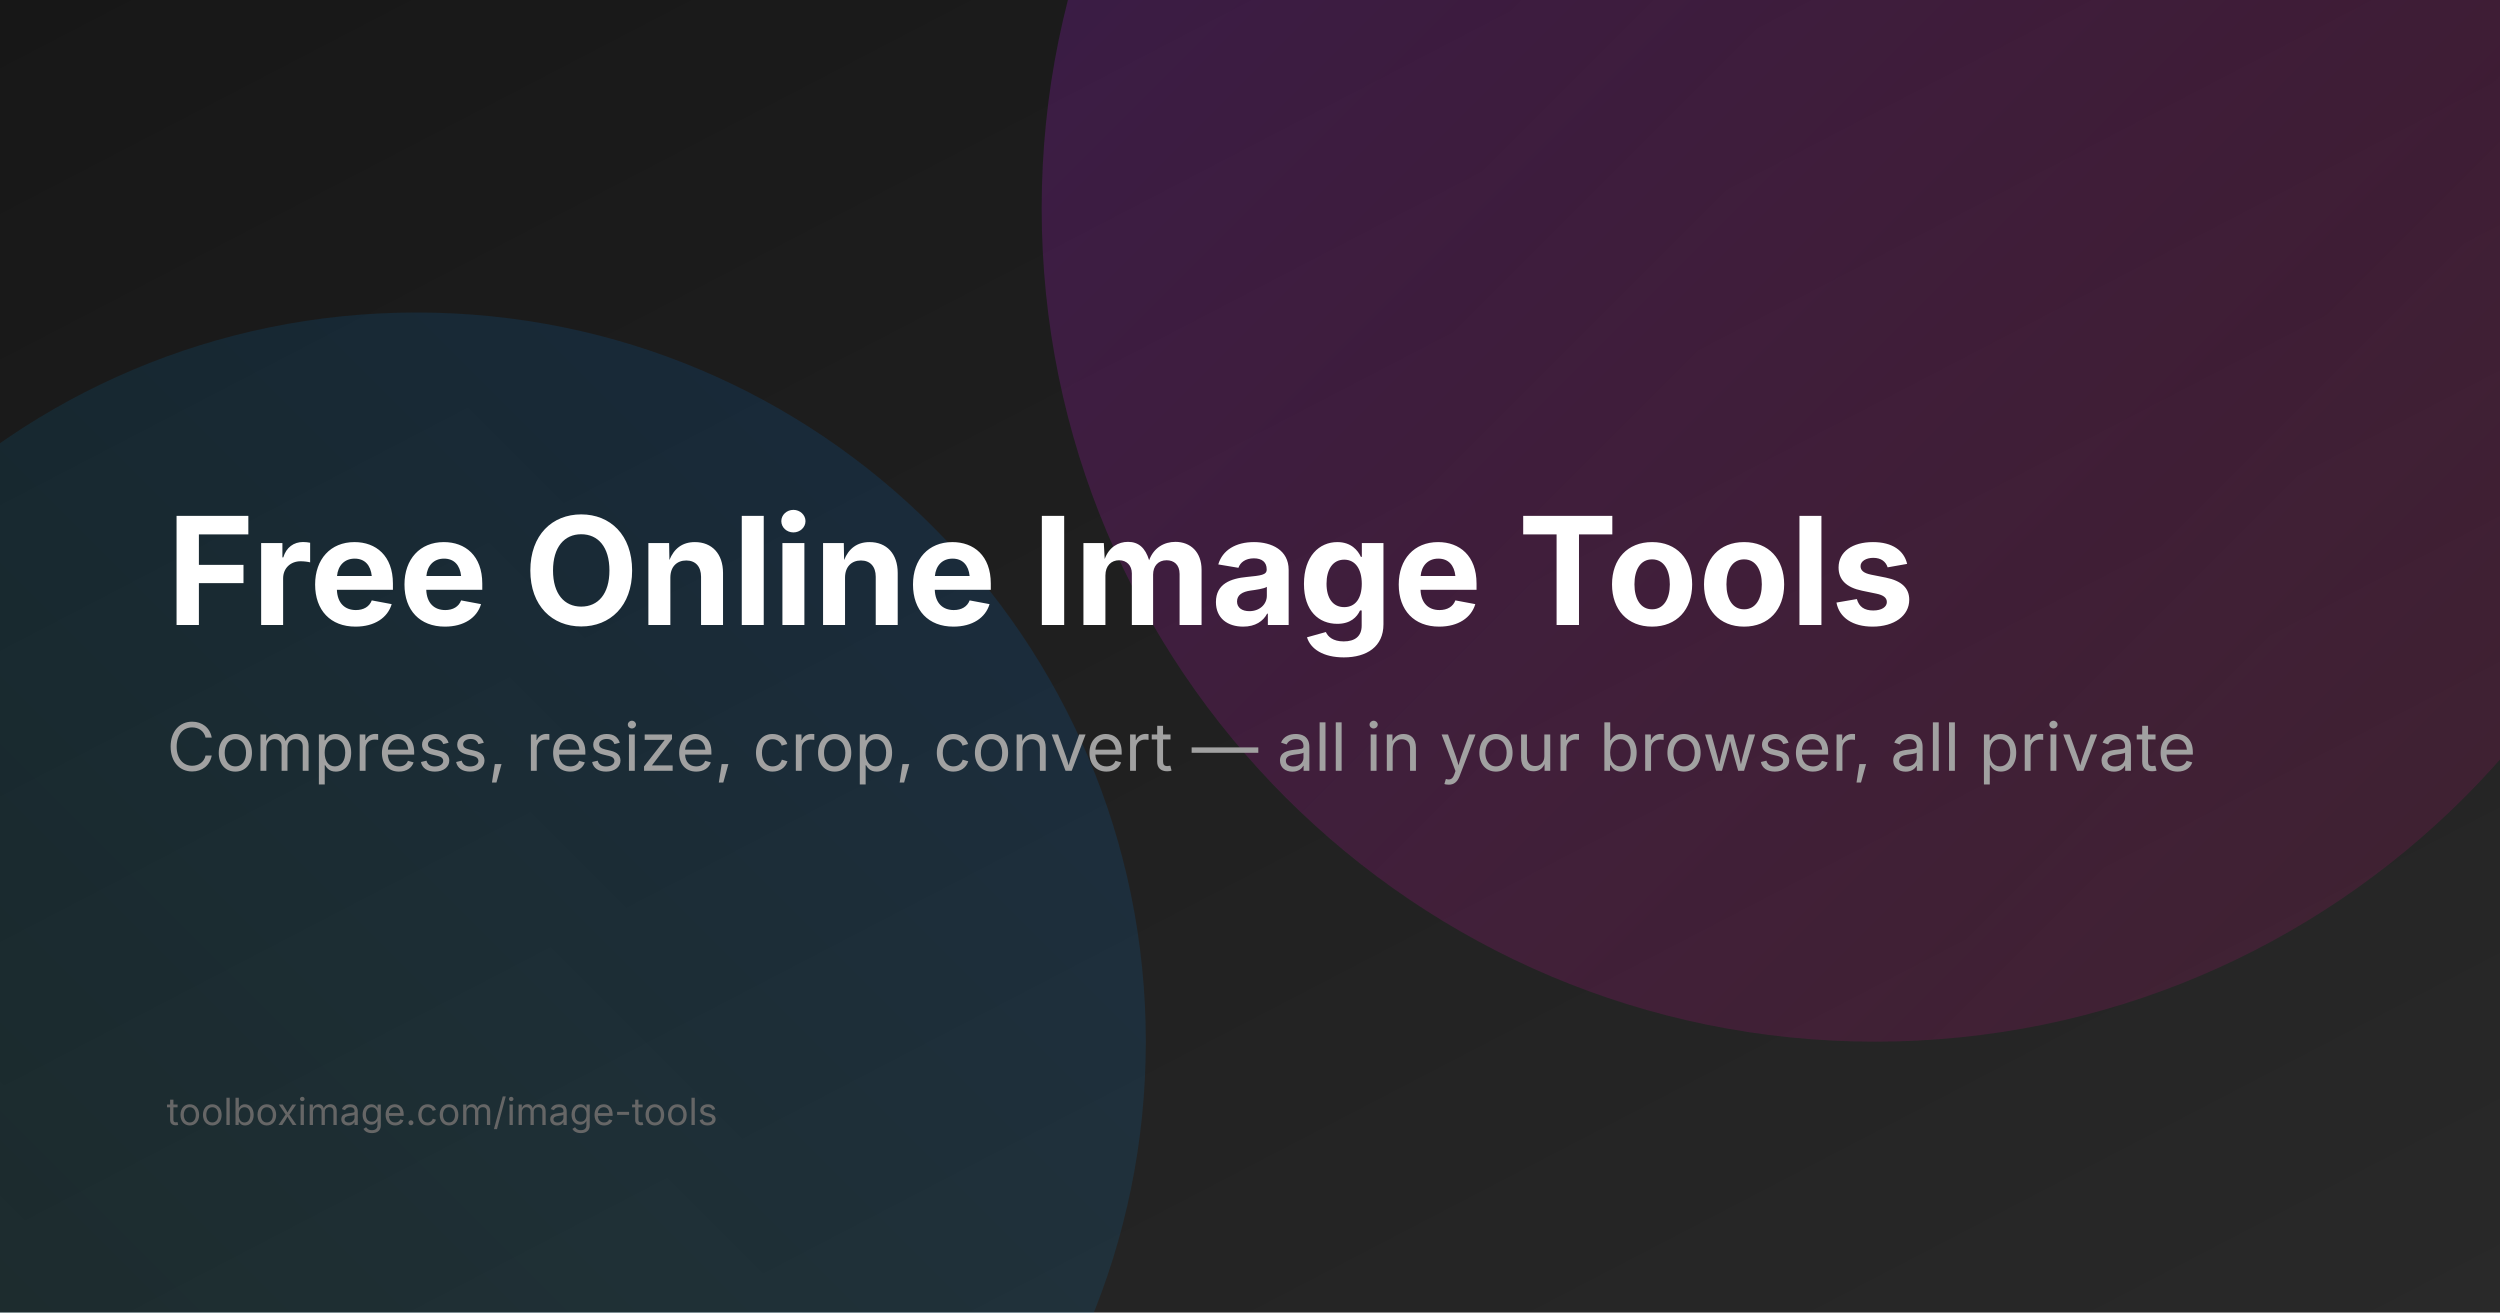
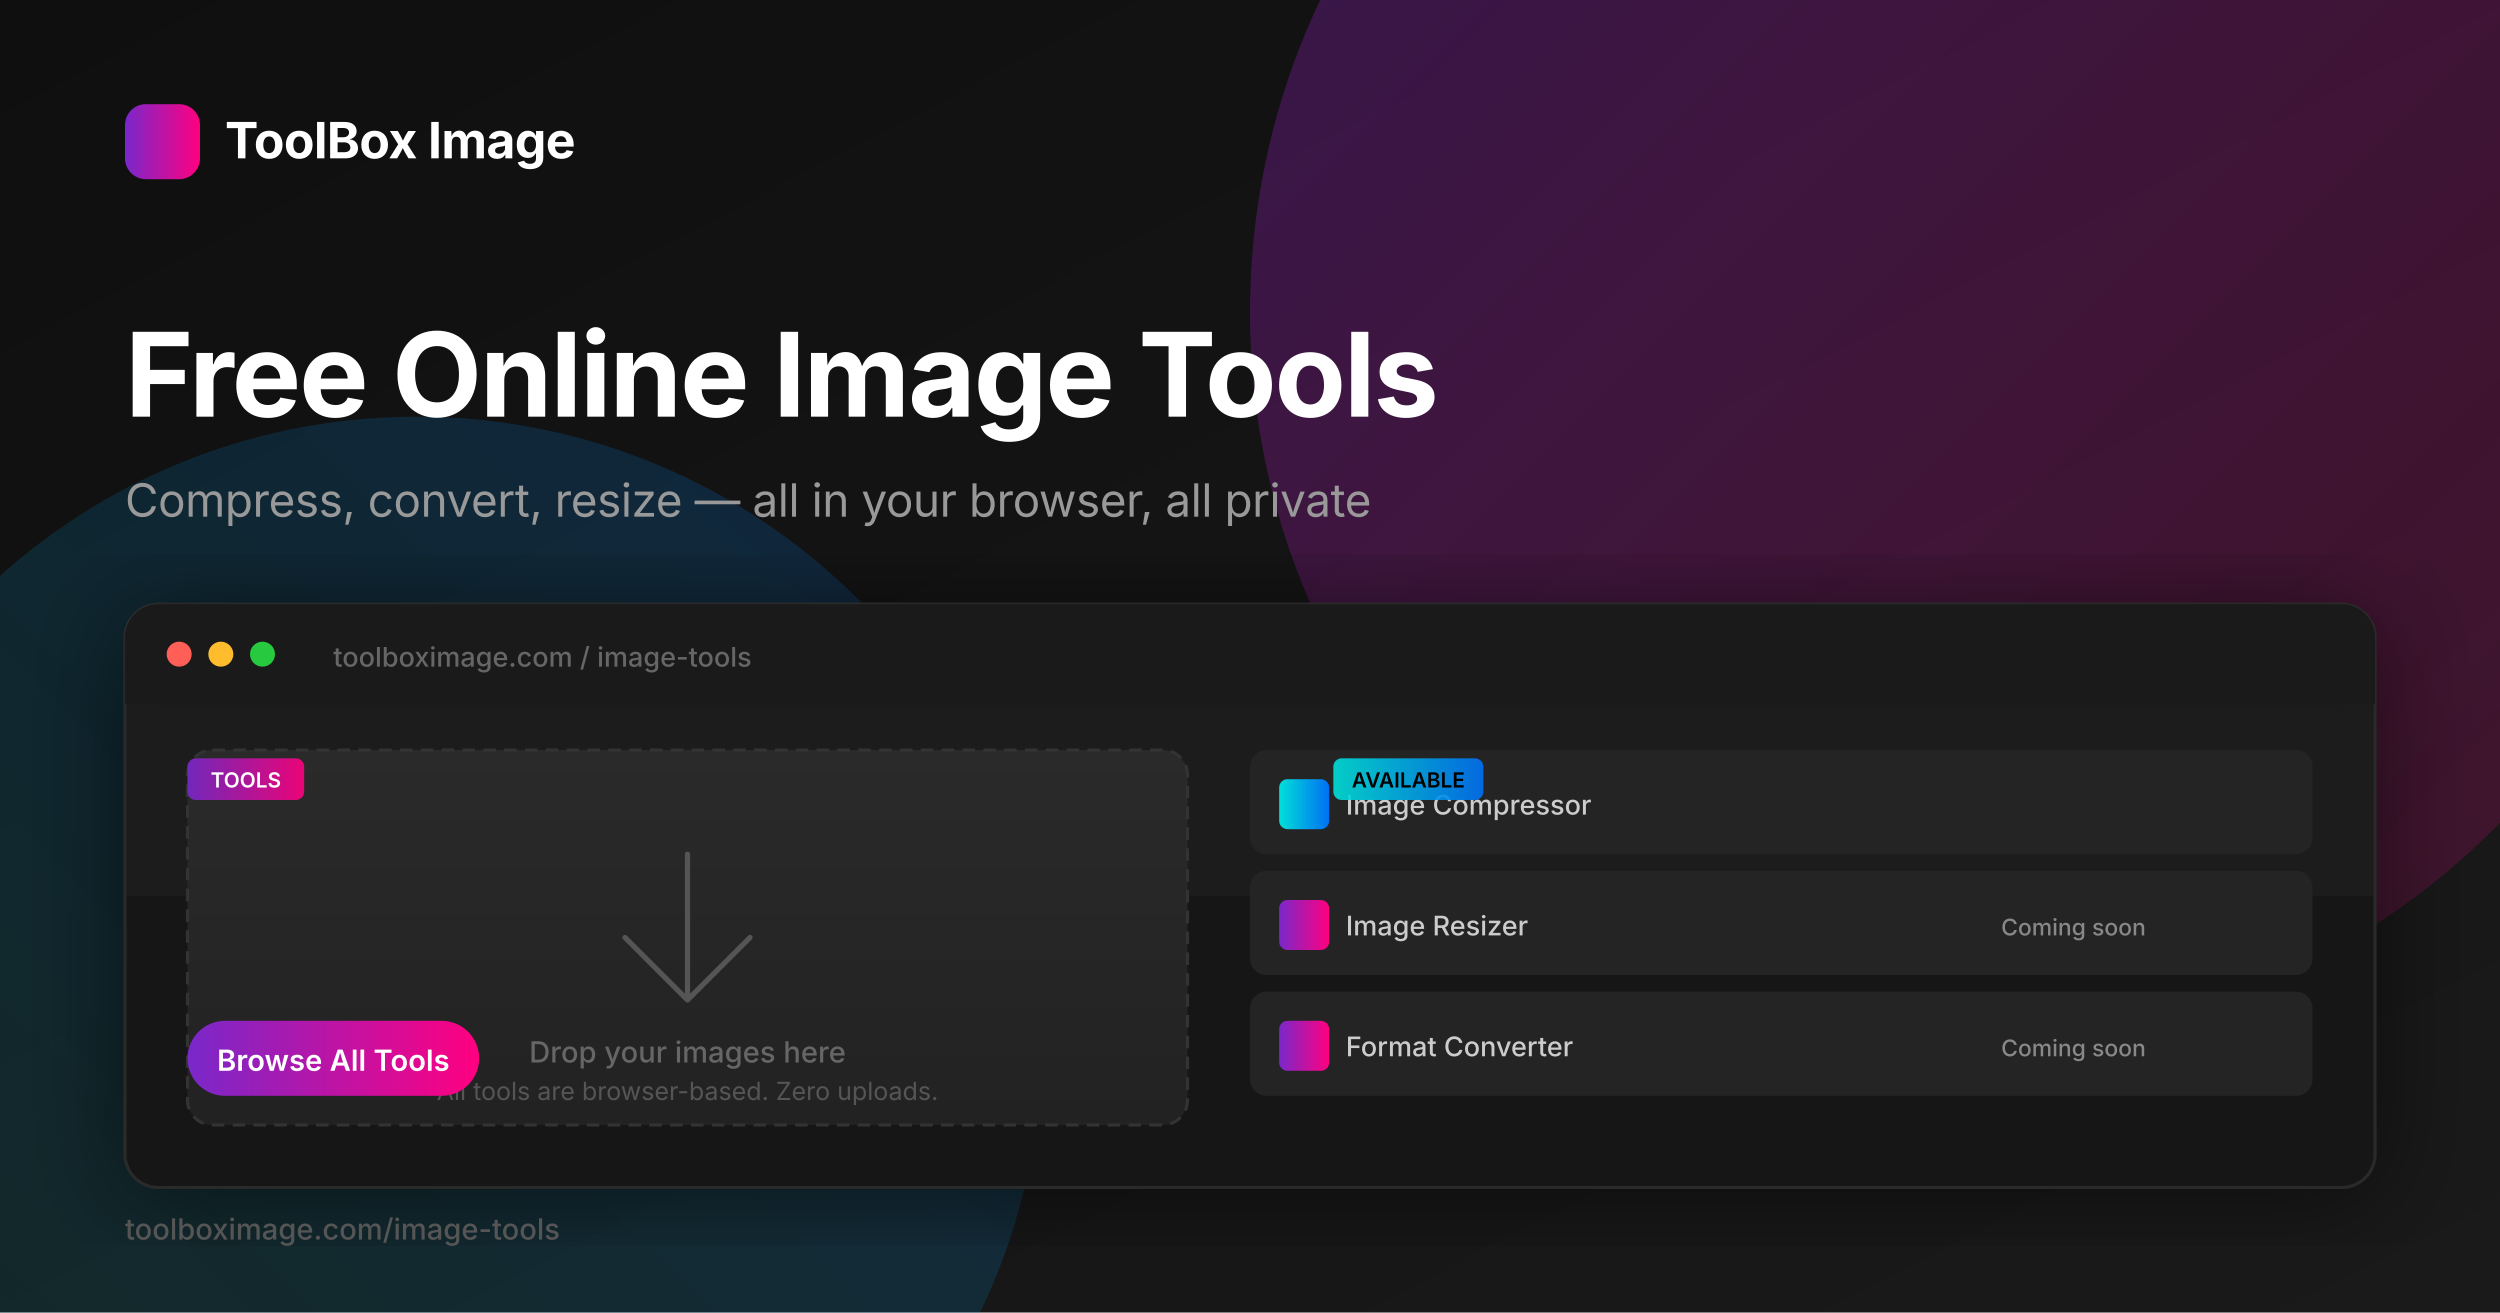
<svg xmlns="http://www.w3.org/2000/svg" width="1200" height="630" viewBox="0 0 1200 630">
  <defs>
    <linearGradient id="bg" x1="0" y1="0" x2="1" y2="1">
-       <stop offset="0%" stop-color="#171717" />
-       <stop offset="100%" stop-color="#292929" />
+       <stop offset="0%" stop-color="#0f0f0f" />
+       <stop offset="100%" stop-color="#1a1a1a" />
    </linearGradient>
-     <linearGradient id="mesh1" x1="0" y1="0" x2="1" y2="1">
-       <stop offset="0%" stop-color="#7928ca" stop-opacity="0.3" />
-       <stop offset="100%" stop-color="#ff0080" stop-opacity="0.1" />
+     <linearGradient id="glow1" x1="0" y1="0" x2="1" y2="1">
+       <stop offset="0%" stop-color="#7928ca" stop-opacity="0.35" />
+       <stop offset="100%" stop-color="#ff0080" stop-opacity="0.15" />
    </linearGradient>
-     <linearGradient id="mesh2" x1="1" y1="0" x2="0" y2="1">
-       <stop offset="0%" stop-color="#0070f3" stop-opacity="0.15" />
-       <stop offset="100%" stop-color="#00dfd8" stop-opacity="0.05" />
+     <linearGradient id="glow2" x1="1" y1="0" x2="0" y2="1">
+       <stop offset="0%" stop-color="#0070f3" stop-opacity="0.2" />
+       <stop offset="100%" stop-color="#00dfd8" stop-opacity="0.08" />
    </linearGradient>
+     <linearGradient id="card" x1="0" y1="0" x2="0" y2="1">
+       <stop offset="0%" stop-color="#1e1e1e" />
+       <stop offset="100%" stop-color="#151515" />
+     </linearGradient>
+     <linearGradient id="upload" x1="0" y1="0" x2="0" y2="1">
+       <stop offset="0%" stop-color="#2a2a2a" />
+       <stop offset="100%" stop-color="#222222" />
+     </linearGradient>
+     <linearGradient id="accent" x1="0" y1="0" x2="1" y2="0">
+       <stop offset="0%" stop-color="#7928ca" />
+       <stop offset="100%" stop-color="#ff0080" />
+     </linearGradient>
+     <linearGradient id="accent2" x1="0" y1="0" x2="1" y2="0">
+       <stop offset="0%" stop-color="#00dfd8" />
+       <stop offset="100%" stop-color="#0070f3" />
+     </linearGradient>
+     <filter id="shadow">
+       <feDropShadow dx="0" dy="4" stdDeviation="24" flood-color="#000" flood-opacity="0.5" />
+     </filter>
  </defs>
  <rect width="1200" height="630" fill="url(#bg)" />
-   <circle cx="900" cy="100" r="400" fill="url(#mesh1)" />
-   <circle cx="200" cy="500" r="350" fill="url(#mesh2)" />
-   <text x="80" y="300" font-family="system-ui,-apple-system,sans-serif" font-size="72" font-weight="700" fill="#ffffff">Free Online Image Tools</text>
-   <text x="80" y="370" font-family="system-ui,-apple-system,sans-serif" font-size="32" font-weight="400" fill="#a1a1a1">Compress, resize, crop, convert — all in your browser, all private</text>
-   <text x="80" y="540" font-family="system-ui,-apple-system,sans-serif" font-size="18" font-weight="400" fill="#666666">toolboximage.com/image-tools</text>
+   <circle cx="950" cy="150" r="350" fill="url(#glow1)" />
+   <circle cx="200" cy="500" r="300" fill="url(#glow2)" />
+   <rect x="60" y="50" width="36" height="36" rx="10" fill="url(#accent)" />
+   <text x="108" y="76" font-family="system-ui,-apple-system,sans-serif" font-size="24" font-weight="700" fill="#ffffff" letter-spacing="-0.3">ToolBox Image</text>
+   <text x="60" y="200" font-family="system-ui,-apple-system,sans-serif" font-size="56" font-weight="700" fill="#ffffff" letter-spacing="-1">Free Online Image Tools</text>
+   <text x="60" y="248" font-family="system-ui,-apple-system,sans-serif" font-size="22" font-weight="400" fill="#999" letter-spacing="-0.2">Compress, convert, resize — all in your browser, all private</text>
+   <rect x="60" y="290" width="1080" height="280" rx="16" fill="url(#card)" stroke="#2a2a2a" stroke-width="1.5" filter="url(#shadow)" />
+   <rect x="60" y="290" width="1080" height="48" rx="16" fill="#1a1a1a" />
+   <rect x="60" y="322" width="1080" height="16" fill="#1a1a1a" />
+   <circle cx="86" cy="314" r="6" fill="#ff5f56" />
+   <circle cx="106" cy="314" r="6" fill="#ffbd2e" />
+   <circle cx="126" cy="314" r="6" fill="#27c93f" />
+   <text x="160" y="320" font-family="system-ui,-apple-system,sans-serif" font-size="13" font-weight="500" fill="#666">toolboximage.com / image-tools</text>
+   <rect x="90" y="360" width="480" height="180" rx="12" fill="url(#upload)" stroke="#333" stroke-width="1.5" stroke-dasharray="6,4" />
+   <path d="M330 410 L330 480 M300 450 L330 480 L360 450" stroke="#555" stroke-width="2.5" fill="none" stroke-linecap="round" stroke-linejoin="round" />
+   <text x="330" y="510" font-family="system-ui,-apple-system,sans-serif" font-size="14" font-weight="500" fill="#666" text-anchor="middle">Drop your images here</text>
+   <text x="330" y="528" font-family="system-ui,-apple-system,sans-serif" font-size="12" font-weight="400" fill="#555" text-anchor="middle">All tools are browser-based. Zero uploads.</text>
+   <rect x="600" y="360" width="510" height="50" rx="8" fill="#242424" />
+   <rect x="614" y="374" width="24" height="24" rx="4" fill="url(#accent2)" />
+   <text x="646" y="391" font-family="system-ui,-apple-system,sans-serif" font-size="13" font-weight="500" fill="#ccc">Image Compressor</text>
+   <rect x="600" y="418" width="510" height="50" rx="8" fill="#242424" />
+   <rect x="614" y="432" width="24" height="24" rx="4" fill="url(#accent)" />
+   <text x="646" y="449" font-family="system-ui,-apple-system,sans-serif" font-size="13" font-weight="500" fill="#ccc">Image Resizer</text>
+   <text x="1030" y="449" font-family="system-ui,-apple-system,sans-serif" font-size="11" font-weight="500" fill="#888" text-anchor="end">Coming soon</text>
+   <rect x="600" y="476" width="510" height="50" rx="8" fill="#242424" />
+   <rect x="614" y="490" width="24" height="24" rx="4" fill="url(#accent)" />
+   <text x="646" y="507" font-family="system-ui,-apple-system,sans-serif" font-size="13" font-weight="500" fill="#ccc">Format Converter</text>
+   <text x="1030" y="507" font-family="system-ui,-apple-system,sans-serif" font-size="11" font-weight="500" fill="#888" text-anchor="end">Coming soon</text>
+   <rect x="90" y="364" width="56" height="20" rx="4" fill="url(#accent)" opacity="0.9" />
+   <text x="118" y="378" font-family="system-ui,-apple-system,sans-serif" font-size="10" font-weight="600" fill="#fff" text-anchor="middle">TOOLS</text>
+   <rect x="640" y="364" width="72" height="20" rx="4" fill="url(#accent2)" opacity="0.9" />
+   <text x="676" y="378" font-family="system-ui,-apple-system,sans-serif" font-size="10" font-weight="600" fill="#000" text-anchor="middle">AVAILABLE</text>
+   <rect x="90" y="490" width="140" height="36" rx="18" fill="url(#accent)" />
+   <text x="160" y="514" font-family="system-ui,-apple-system,sans-serif" font-size="14" font-weight="600" fill="#fff" text-anchor="middle">Browse All Tools</text>
+   <text x="60" y="595" font-family="system-ui,-apple-system,sans-serif" font-size="14" font-weight="500" fill="#555">toolboximage.com/image-tools</text>
</svg>
